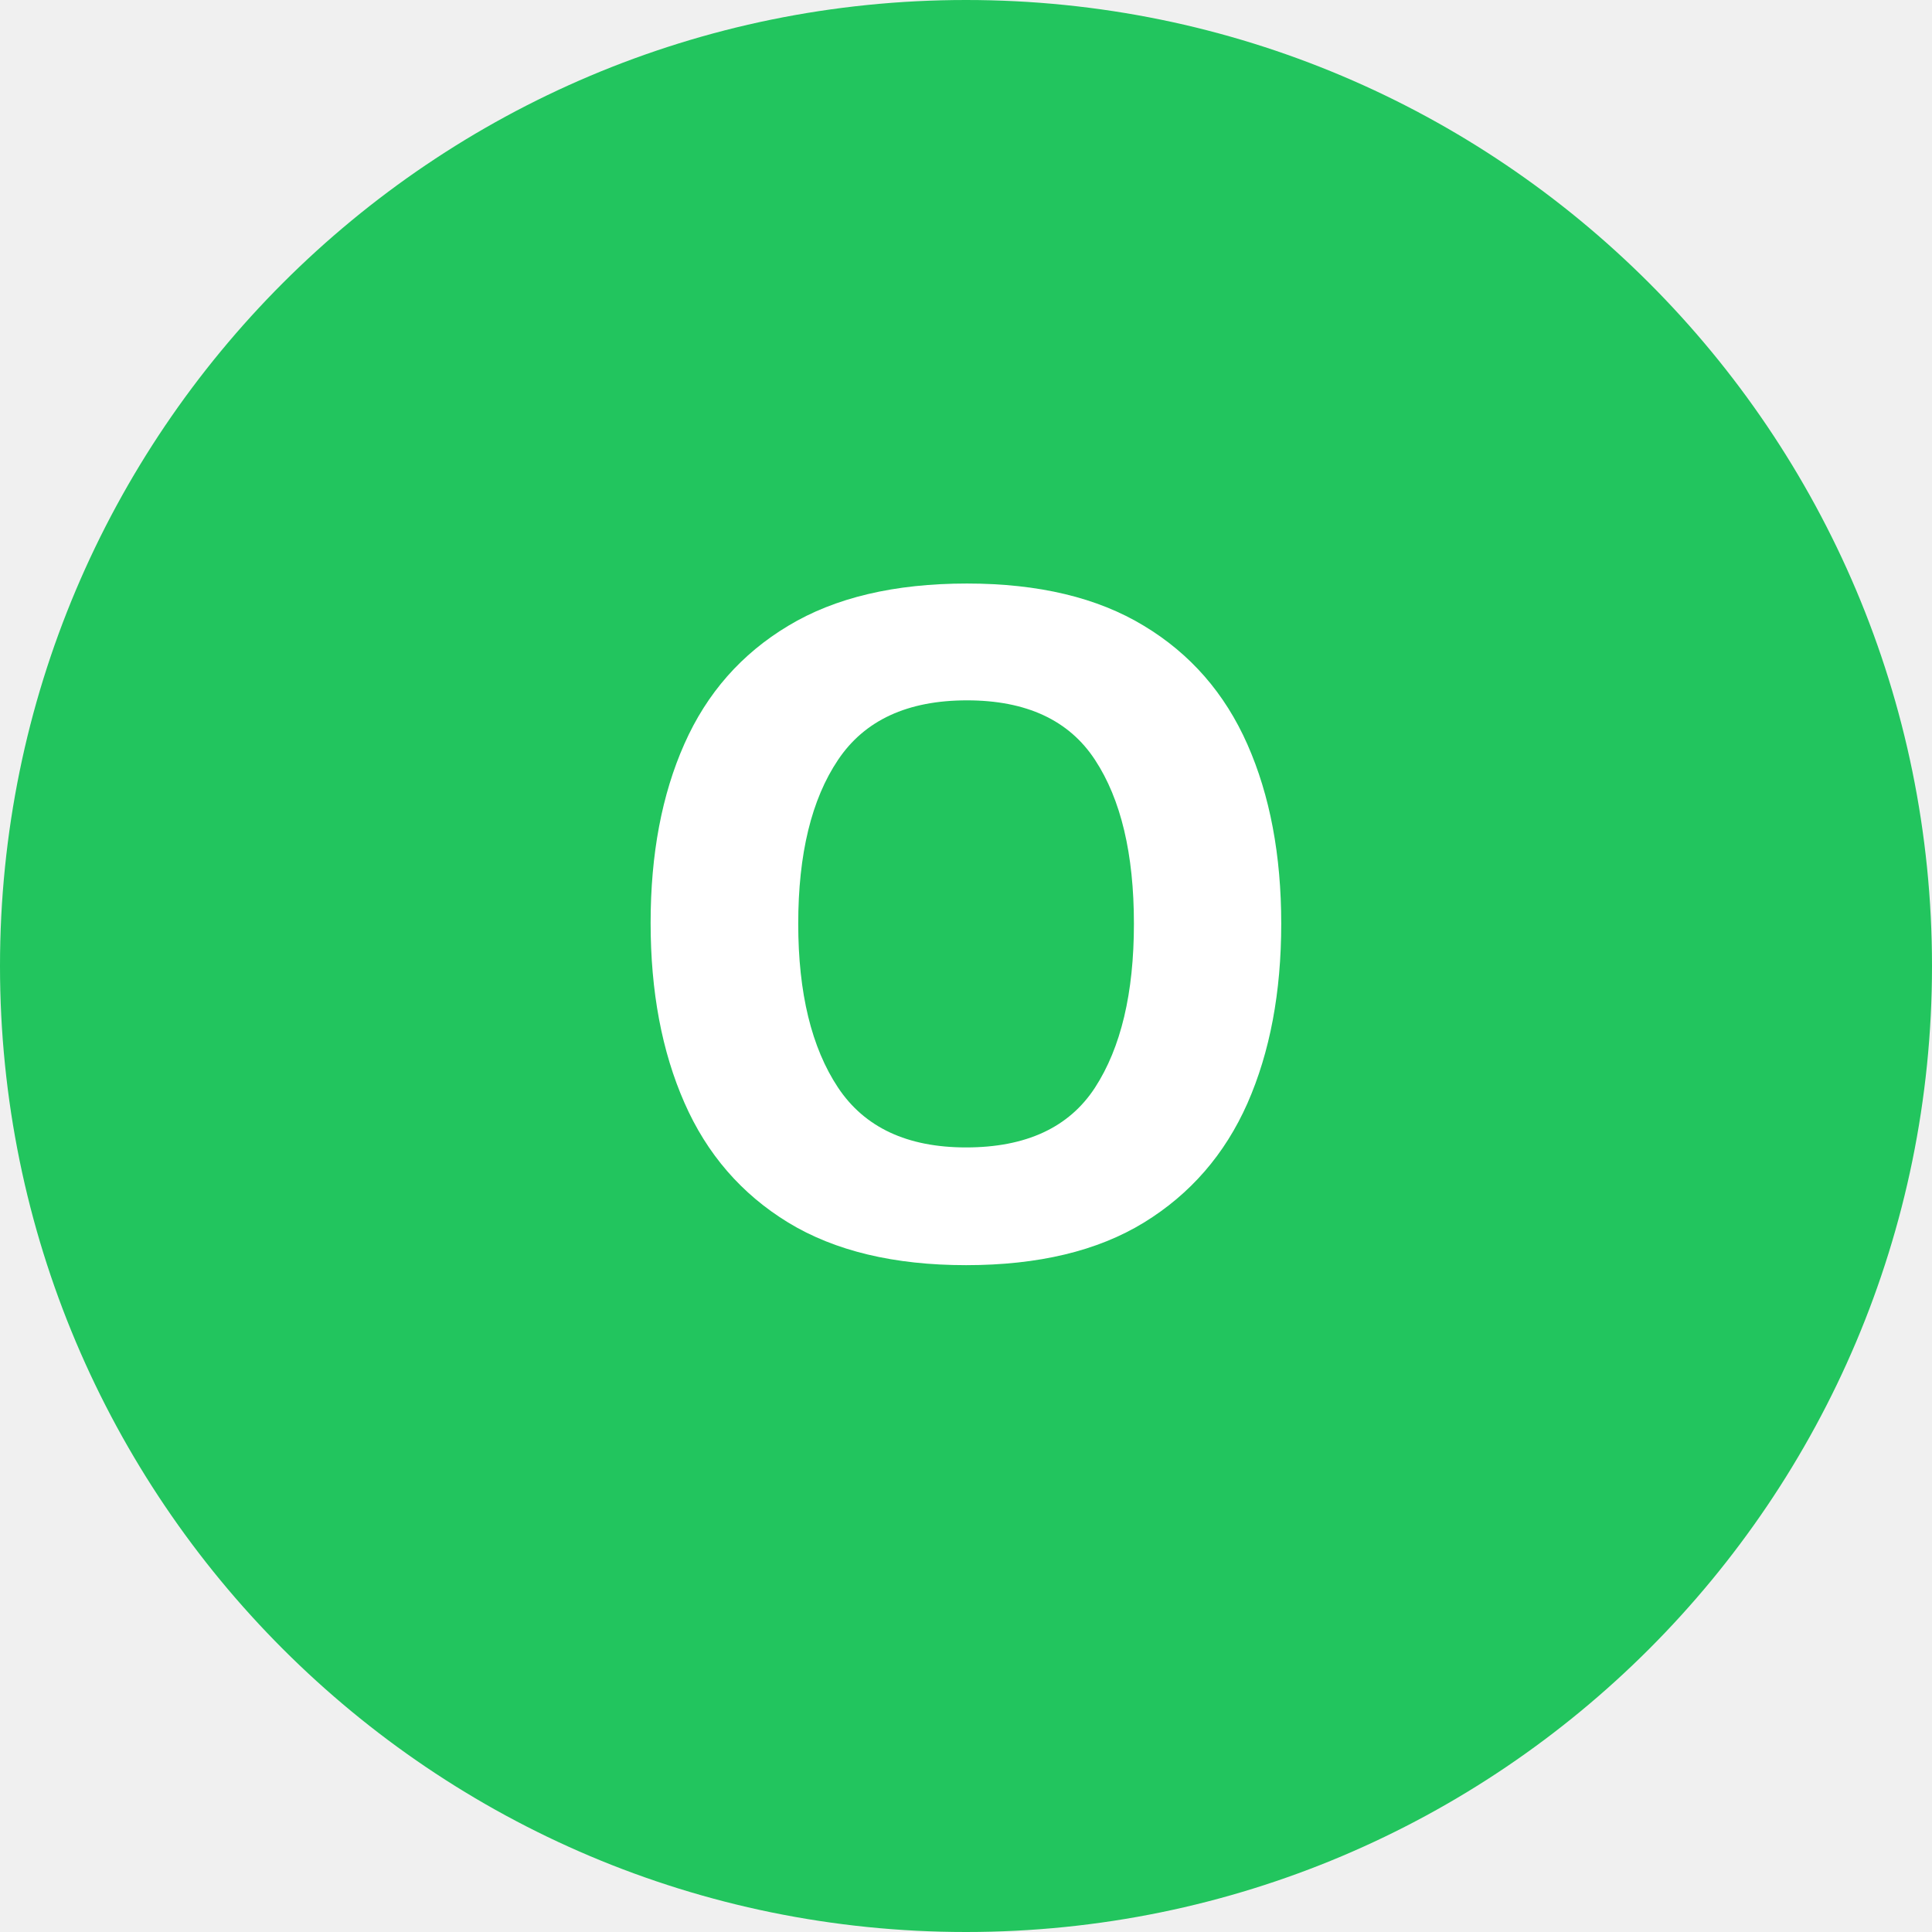
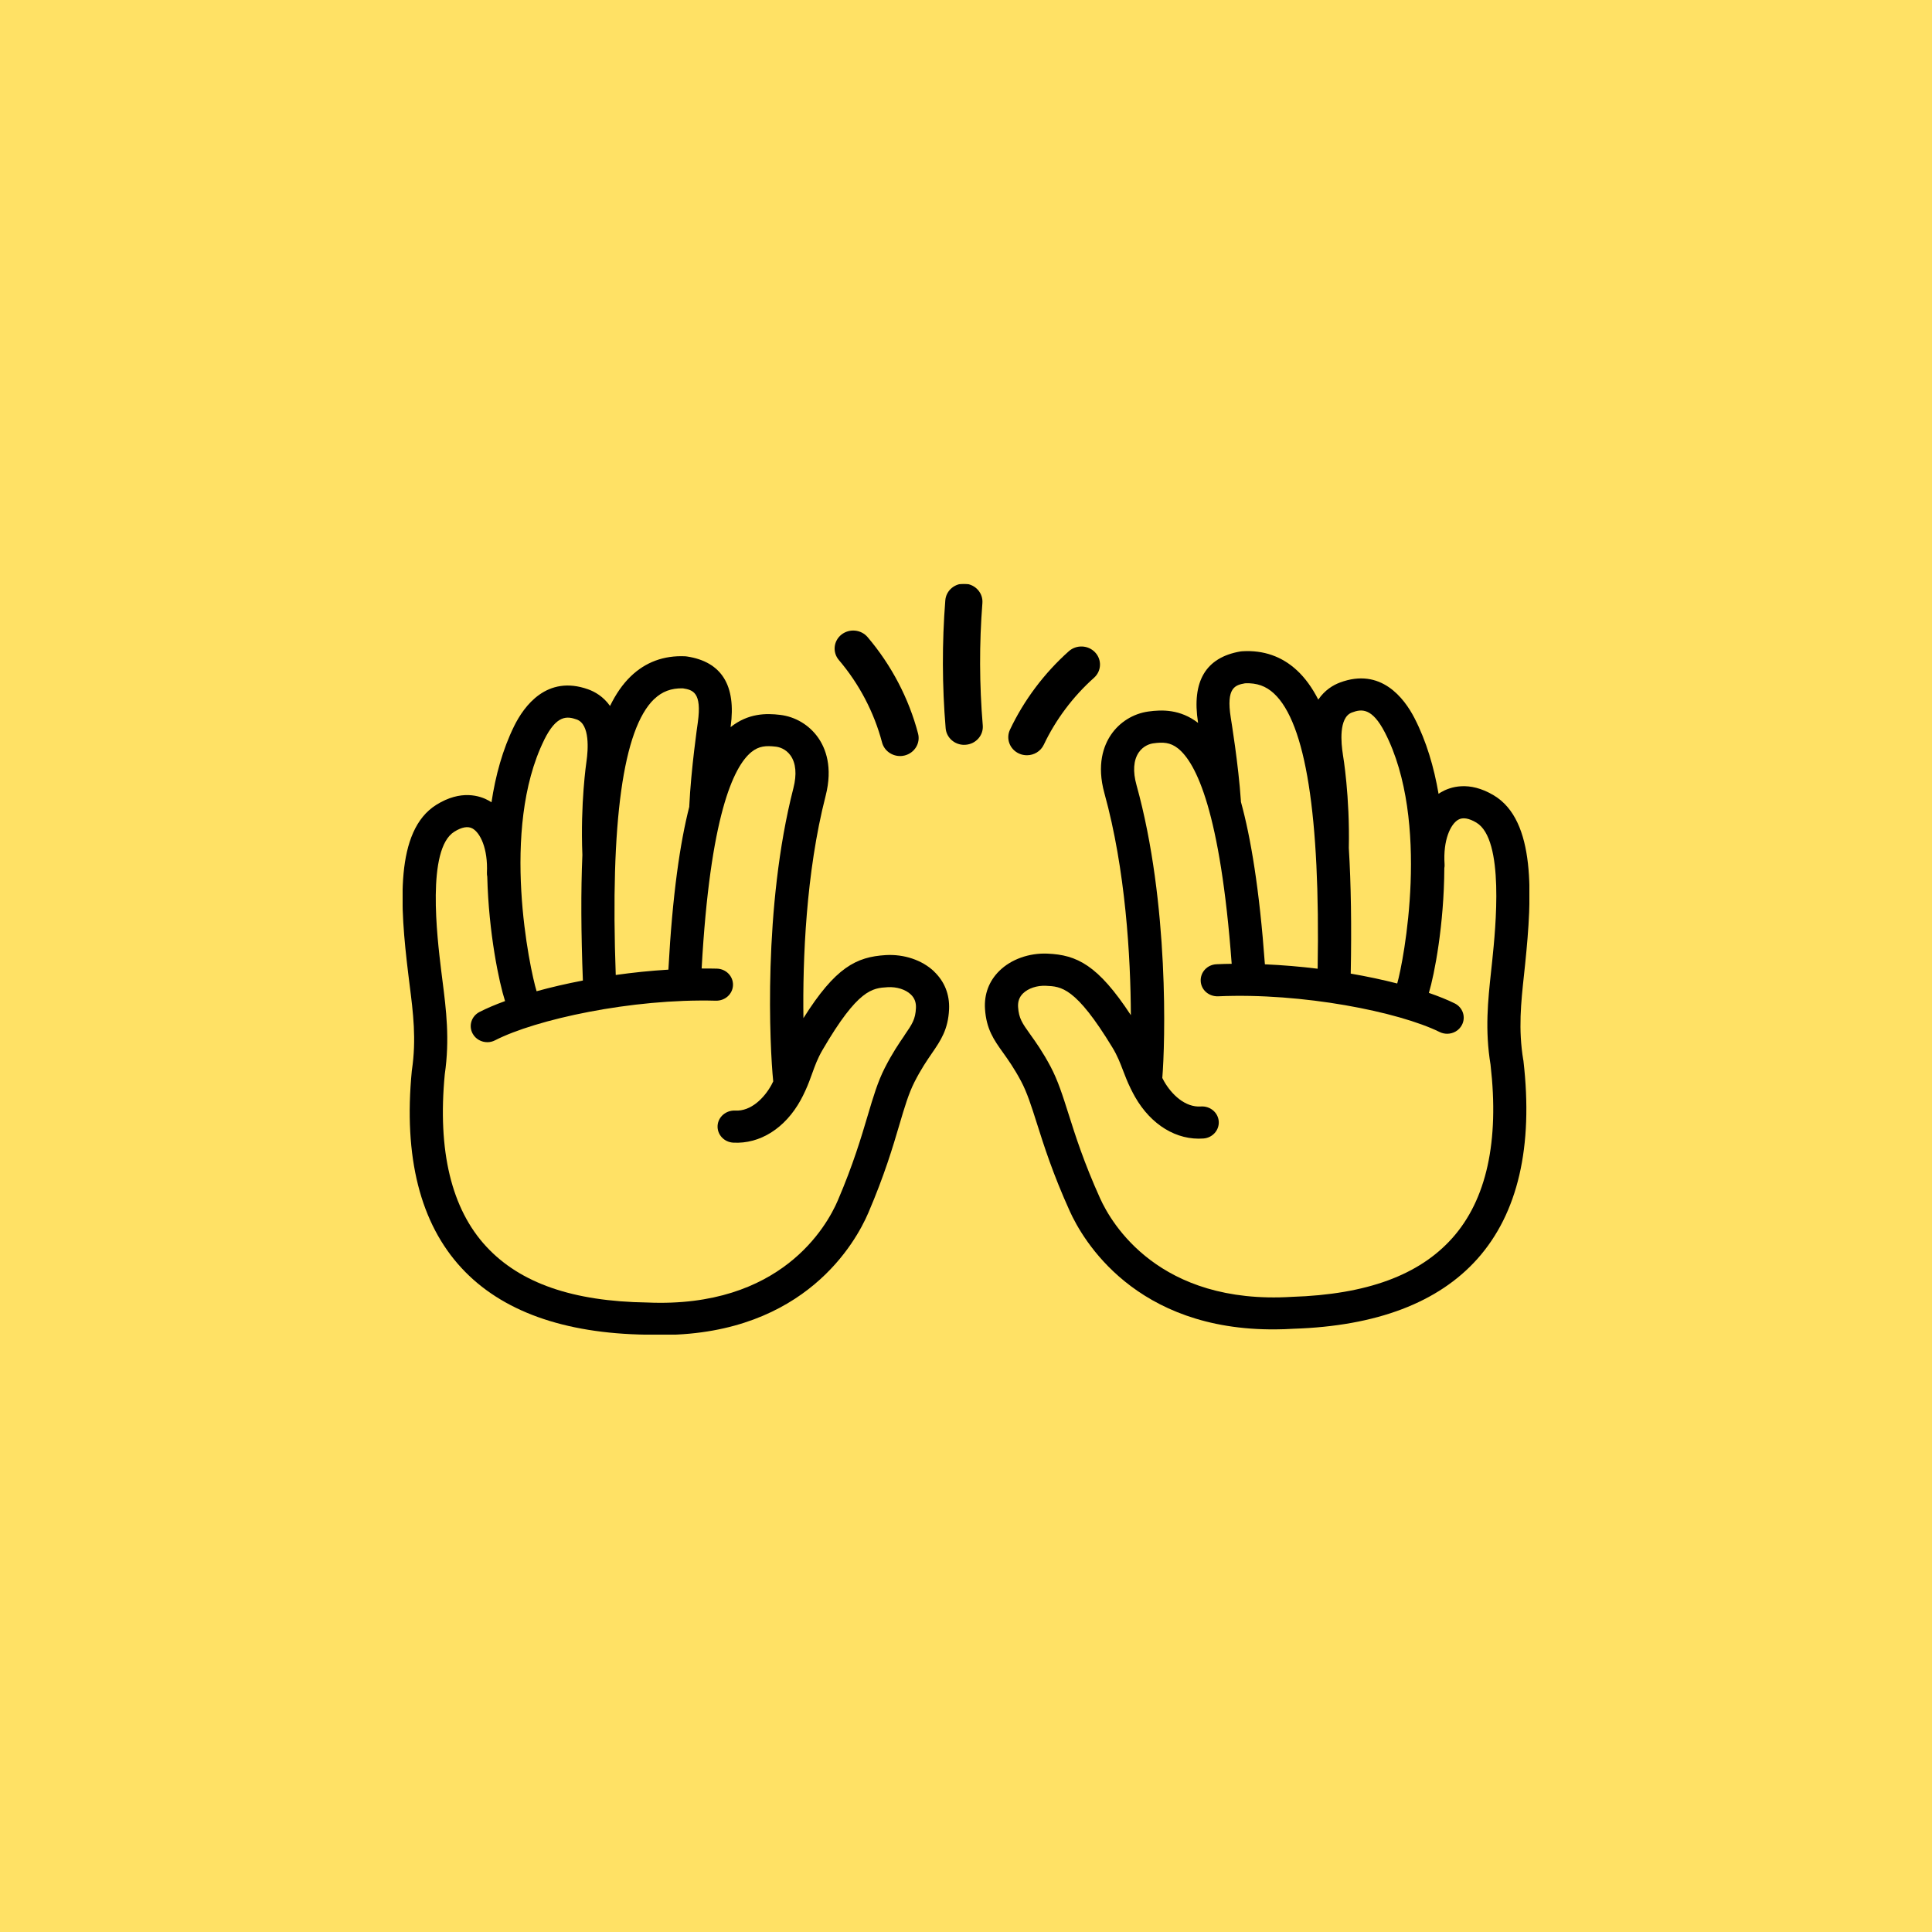
- <svg xmlns="http://www.w3.org/2000/svg" viewBox="0 0 100 100" fill="none">
-   <circle cx="50" cy="50" r="50" fill="#22c55e" />
-   <text x="50" y="65" text-anchor="middle" font-family="system-ui" font-size="48" font-weight="600" fill="white">O</text>
+ <svg xmlns="http://www.w3.org/2000/svg" fill="none" height="96" viewBox="0 0 96 96" width="96">
+   <clipPath id="a">
+     <path d="m20 29h56v37.333h-56z" />
+   </clipPath>
+   <mask id="b" height="38" maskUnits="userSpaceOnUse" width="56" x="20" y="29">
+     <path d="m76 29h-56v37.333h56z" fill="#fff" />
+   </mask>
+   <mask id="c" height="38" maskUnits="userSpaceOnUse" width="56" x="20" y="29">
+     <path d="m76 29h-56v37.333h56z" fill="#fff" />
+   </mask>
+   <path d="m0 0h96v96h-96z" fill="#ffe165" />
+   <g clip-path="url(#a)">
+     <g mask="url(#b)">
+       <g mask="url(#c)">
+         <path d="m73.794 40.197c-1.788-1.071-2.983.57-2.837 2.799l-.015.017c.005-2.327-.318-4.897-1.391-6.976-.38-.736-1.15-1.947-2.673-1.376-.668.25-1.274 1.003-.961 2.948 0 0 .348 2.041.283 4.606v.036c-.435-7.075-2.074-9.233-4.419-9.094-.75.13-1.776.445-1.431 2.621 0 0 .375 2.269.497 4.077l.007.091h-.007c-1.103-3.901-2.588-3.954-3.664-3.802-.976.137-2.042 1.124-1.503 3.068 1.692 6.1 1.361 13.447 1.235 14.499-.345-.719-.452-1.29-.932-2.079-1.928-3.169-2.844-3.403-3.97-3.451-1.118-.048-2.325.623-2.245 1.901.082 1.278.75 1.49 1.699 3.27.74 1.386.951 3.203 2.442 6.505 1.234 2.734 4.461 5.732 10.338 5.376 4.762-.154 11.874-1.776 10.637-12.427-.308-1.851-.077-3.4.085-4.989.251-2.464.619-6.548-1.173-7.621z" fill="#ffe165" />
+         <path d="m44.06 48.254c-1.125.07-2.034.318-3.902 3.521-.464.797-.559 1.369-.892 2.094-.147-1.049-.616-8.389.959-14.518.502-1.952-.581-2.919-1.56-3.039-1.078-.132-2.566-.053-3.594 3.886h-.013l.015-.113c.087-1.81.42-4.084.42-4.084.301-2.183-.728-2.479-1.48-2.596-2.34-.096-3.935 2.072-4.243 9.084h-.005c-.107-2.539.199-4.56.199-4.56.276-1.952-.345-2.693-1.018-2.931-1.533-.544-2.28.681-2.646 1.425-1.033 2.098-1.309 4.673-1.259 7l-.015-.017c.102-2.231-1.123-3.85-2.891-2.748-1.769 1.105-1.324 5.181-1.026 7.64.194 1.586.452 3.131.179 4.986-1.033 10.67 6.108 12.165 10.873 12.234 5.882.253 9.052-2.806 10.234-5.561 1.426-3.326 1.605-5.147 2.318-6.545.914-1.798 1.58-2.022 1.637-3.299.057-1.278-1.163-1.928-2.28-1.86z" fill="#ffe165" />
+         <g fill="#000">
+           <path d="m46.415 48.271c-.596-.566-1.493-.866-2.404-.813-1.461.089-2.497.606-4.089 3.133-.042-2.89.124-7.229 1.103-11.046.368-1.434-.003-2.37-.38-2.902-.44-.621-1.123-1.03-1.878-1.121-.688-.084-1.587-.089-2.464.609 0-.01.002-.022.002-.022.283-2.05-.447-3.225-2.168-3.489l-.094-.01c-1.061-.046-1.97.291-2.703.999-.393.378-.733.866-1.028 1.47-.33-.469-.755-.708-1.091-.828-2.049-.729-3.182.833-3.674 1.829-.571 1.16-.926 2.459-1.125 3.785-.042-.026-.082-.053-.124-.077-.452-.253-1.393-.561-2.616.202-2.072 1.295-1.808 5.015-1.396 8.403.022.181.045.359.067.539.176 1.389.343 2.7.114 4.243l-.005.038c-.415 4.281.417 7.575 2.474 9.797 1.977 2.137 5.075 3.249 9.181 3.309.3.012.594.017.879.014 7.015-.063 9.531-4.623 10.15-6.067.8-1.867 1.215-3.261 1.545-4.382.256-.866.459-1.55.748-2.118.328-.645.616-1.064.87-1.434.432-.63.805-1.175.85-2.185.032-.731-.226-1.381-.75-1.877zm-13.911-13.531c.395-.38.85-.549 1.426-.537.499.079.951.197.745 1.689-.015.094-.338 2.334-.425 4.158v.036c-.455 1.781-.835 4.346-1.038 8.095-.882.053-1.761.144-2.616.265-.276-7.607.363-12.22 1.905-13.707zm-5.467 2.029c.619-1.251 1.138-1.189 1.62-1.018.668.238.564 1.53.487 2.067-.012.087-.31 2.101-.206 4.664-.077 1.798-.067 3.87.025 6.24-.817.156-1.592.337-2.3.532-.335-1.093-1.818-8.033.375-12.482zm17.905 14.681c-.268.39-.601.876-.976 1.612-.355.695-.574 1.441-.854 2.382-.321 1.081-.72 2.426-1.483 4.209-.541 1.261-2.817 5.356-9.462 5.068-3.704-.053-6.322-.963-8.004-2.78-1.734-1.872-2.427-4.755-2.062-8.564.253-1.742.067-3.218-.114-4.642-.022-.178-.045-.354-.067-.532-.199-1.643-.73-6.011.653-6.875.373-.233.678-.286.904-.161.385.214.772.994.718 2.202-.003.065.005.128.017.19.07 2.816.589 5.265.884 6.184-.484.176-.912.358-1.269.541-.402.207-.554.688-.34 1.078.149.272.437.426.735.424.127 0 .256-.031.378-.094 2.01-1.032 6.776-2.082 10.977-1.968.457.007.832-.335.845-.775.012-.44-.345-.806-.8-.818-.251-.007-.504-.007-.758-.007.42-7.561 1.575-10.027 2.474-10.757.373-.301.728-.325 1.22-.265.137.017.479.094.725.44.266.378.315.936.142 1.615-1.52 5.922-1.177 12.886-1.004 14.576-.03.058-.057.116-.089.176-.355.647-1.016 1.321-1.803 1.275-.45-.022-.845.31-.872.748-.027.44.318.818.773.845 1.331.077 2.586-.715 3.356-2.118.082-.149.152-.291.214-.428.005-.01.01-.022.015-.031.144-.313.248-.599.34-.857.144-.399.268-.746.517-1.174 1.764-3.027 2.479-3.071 3.237-3.116.445-.026.887.111 1.148.361.186.176.268.395.256.669-.025.566-.186.801-.576 1.369z" />
+           <path d="m75.692 52.679c-.256-1.538-.114-2.852.035-4.242.02-.181.04-.359.057-.539.348-3.393.541-7.121-1.558-8.377-1.237-.741-2.174-.416-2.621-.156-.042.024-.082.053-.124.079-.226-1.321-.604-2.613-1.197-3.764-.509-.987-1.669-2.529-3.706-1.764-.333.125-.75.371-1.073.847-.308-.599-.658-1.081-1.058-1.451-.745-.693-1.662-1.016-2.72-.951l-.095.01c-1.716.296-2.424 1.482-2.102 3.533 0 0 0 .01.003.017-.889-.683-1.788-.662-2.474-.566-.753.106-1.428.527-1.855 1.155-.365.539-.72 1.48-.326 2.907 1.053 3.8 1.302 8.136 1.314 11.026-1.639-2.498-2.685-2.996-4.146-3.058-.909-.038-1.806.281-2.389.857-.514.505-.76 1.16-.713 1.889.065 1.008.447 1.547.892 2.168.261.366.556.78.896 1.417.301.563.517 1.242.79 2.103.353 1.114.792 2.5 1.63 4.353.646 1.432 3.249 5.949 10.244 5.884.283-.002.576-.012.874-.031 4.128-.132 7.204-1.302 9.141-3.473 2.012-2.257 2.782-5.566 2.288-9.84l-.005-.038zm-8.965-15.192c-.087-.544-.218-1.834.447-2.082.477-.18.999-.25 1.639.989 2.278 4.411.929 11.378.614 12.475-.713-.183-1.49-.349-2.31-.491.045-2.37.015-4.445-.095-6.24.055-2.563-.281-4.572-.296-4.652zm-4.856-3.535c.579-.024 1.036.137 1.436.512 1.57 1.461 2.298 6.059 2.166 13.671-.857-.106-1.736-.18-2.621-.219-.273-3.747-.703-6.303-1.192-8.076 0-.012 0-.024 0-.036-.122-1.824-.49-4.057-.504-4.144-.236-1.494.214-1.619.713-1.708zm12.194 18.963c.437 3.802-.201 6.697-1.898 8.601-1.647 1.846-4.248 2.804-7.974 2.924-6.607.404-8.967-3.648-9.531-4.899-.8-1.771-1.225-3.107-1.565-4.182-.298-.939-.532-1.677-.899-2.368-.388-.729-.73-1.208-1.006-1.593-.4-.561-.566-.794-.604-1.36-.017-.274.062-.496.243-.674.258-.255.696-.402 1.143-.38.758.034 1.473.062 3.296 3.058.258.424.387.768.539 1.165.099.258.208.544.36.854.005.009.007.019.012.026.067.137.139.277.224.426.797 1.389 2.067 2.159 3.396 2.058.452-.034.792-.419.757-.857-.035-.438-.43-.763-.884-.734-.787.058-1.461-.604-1.828-1.244-.035-.06-.062-.115-.092-.173.141-1.689.353-8.661-1.282-14.554-.189-.676-.149-1.234.109-1.617.241-.351.581-.435.718-.455.489-.07.847-.051 1.225.243.914.715 2.116 3.16 2.678 10.711-.253.002-.507.01-.755.022-.455.019-.805.392-.785.833.02.44.398.772.86.76 4.195-.188 8.985.775 11.012 1.774.122.06.251.087.38.087.298-.002.584-.161.728-.438.206-.392.045-.874-.363-1.073-.36-.178-.792-.351-1.279-.52.278-.924.753-3.383.768-6.199.012-.063.017-.125.012-.19-.08-1.206.296-1.992.676-2.214.224-.13.529-.082.907.144 1.401.84.954 5.215.785 6.863-.017.178-.037.354-.057.532-.154 1.429-.313 2.905-.025 4.644z" />
+           <path d="m51.033 37.528c-.132 0-.266-.024-.393-.082-.464-.207-.668-.739-.454-1.189.69-1.461 1.702-2.808 2.921-3.896.375-.335.961-.313 1.307.053.345.363.323.931-.055 1.266-1.041.929-1.903 2.079-2.494 3.326-.154.325-.484.52-.832.522z" />
+           <path d="m47.918 37.011c-.479.005-.889-.351-.929-.823-.176-2.11-.184-4.25-.017-6.36.04-.493.484-.862.991-.825.509.038.889.467.852.96-.159 2.017-.151 4.062.018 6.079.042.493-.338.926-.847.965-.022 0-.045.002-.067.002z" />
+           <path d="m44.733 37.567c-.415.005-.797-.267-.904-.674-.393-1.492-1.135-2.909-2.146-4.096-.325-.383-.268-.946.124-1.261.395-.315.976-.26 1.302.12 1.183 1.391 2.052 3.049 2.509 4.794.127.479-.174.967-.668 1.09-.074.019-.146.026-.221.029z" />
+         </g>
+       </g>
+     </g>
+   </g>
</svg>
